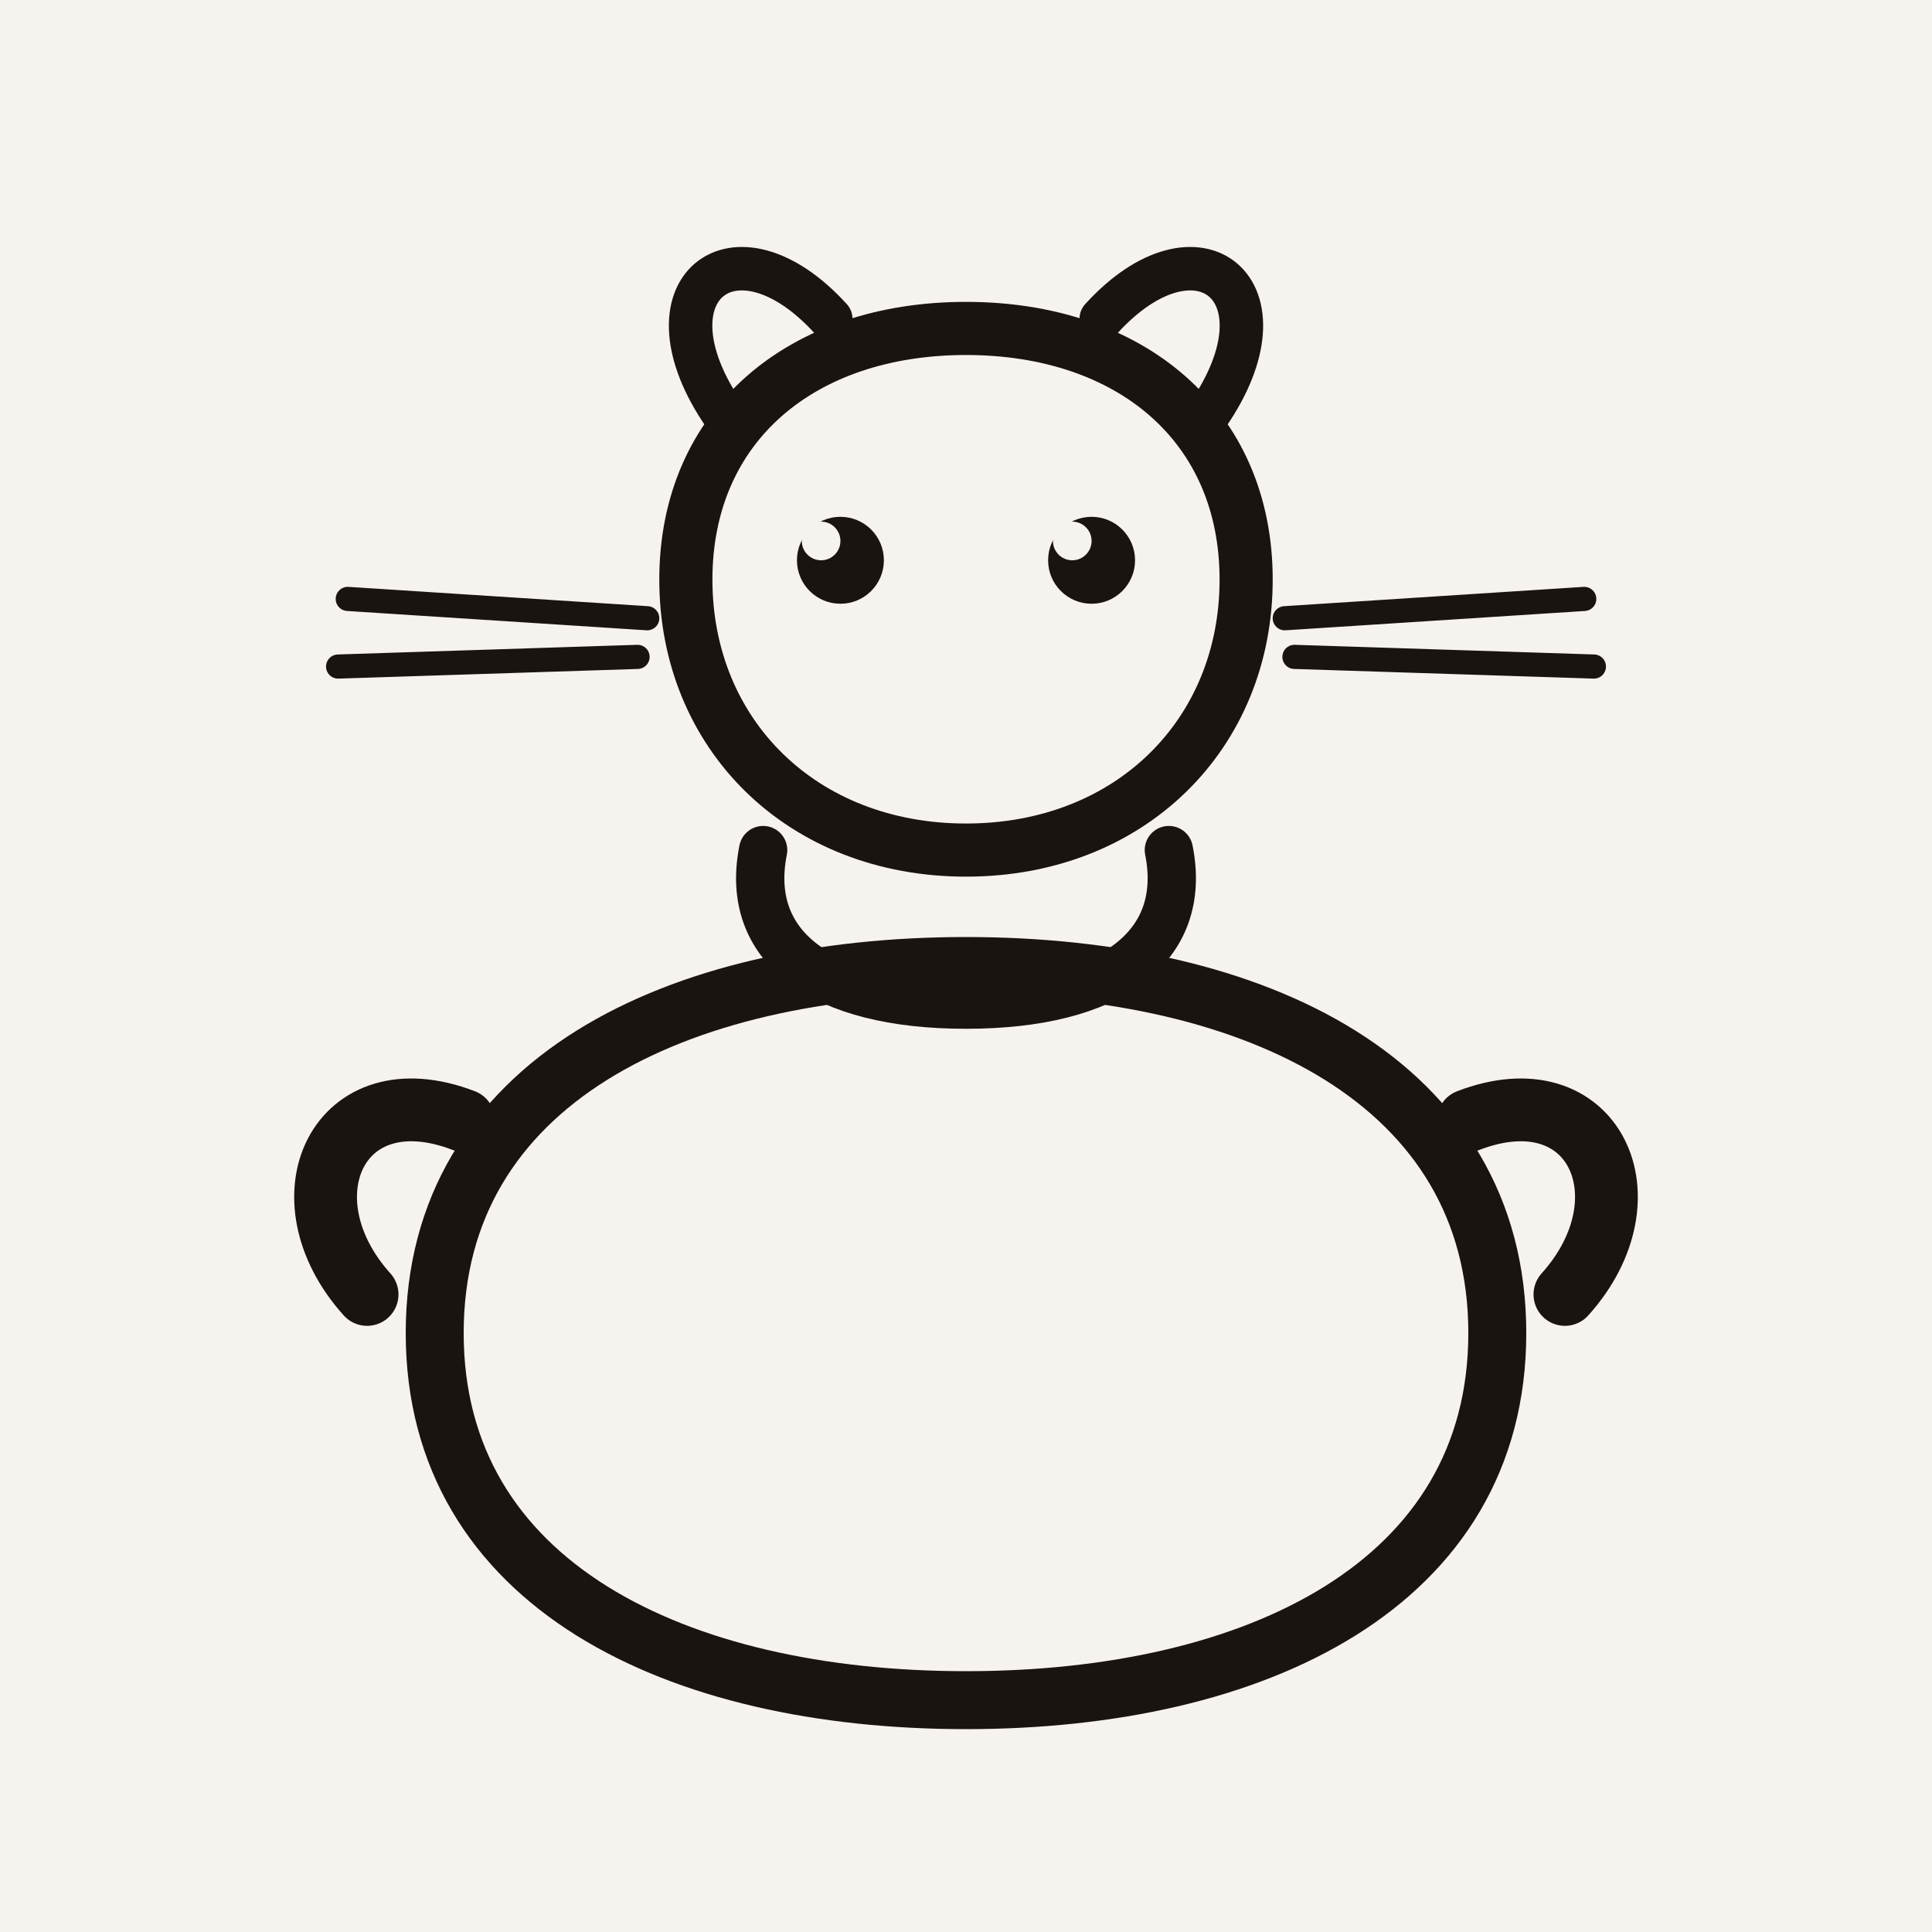
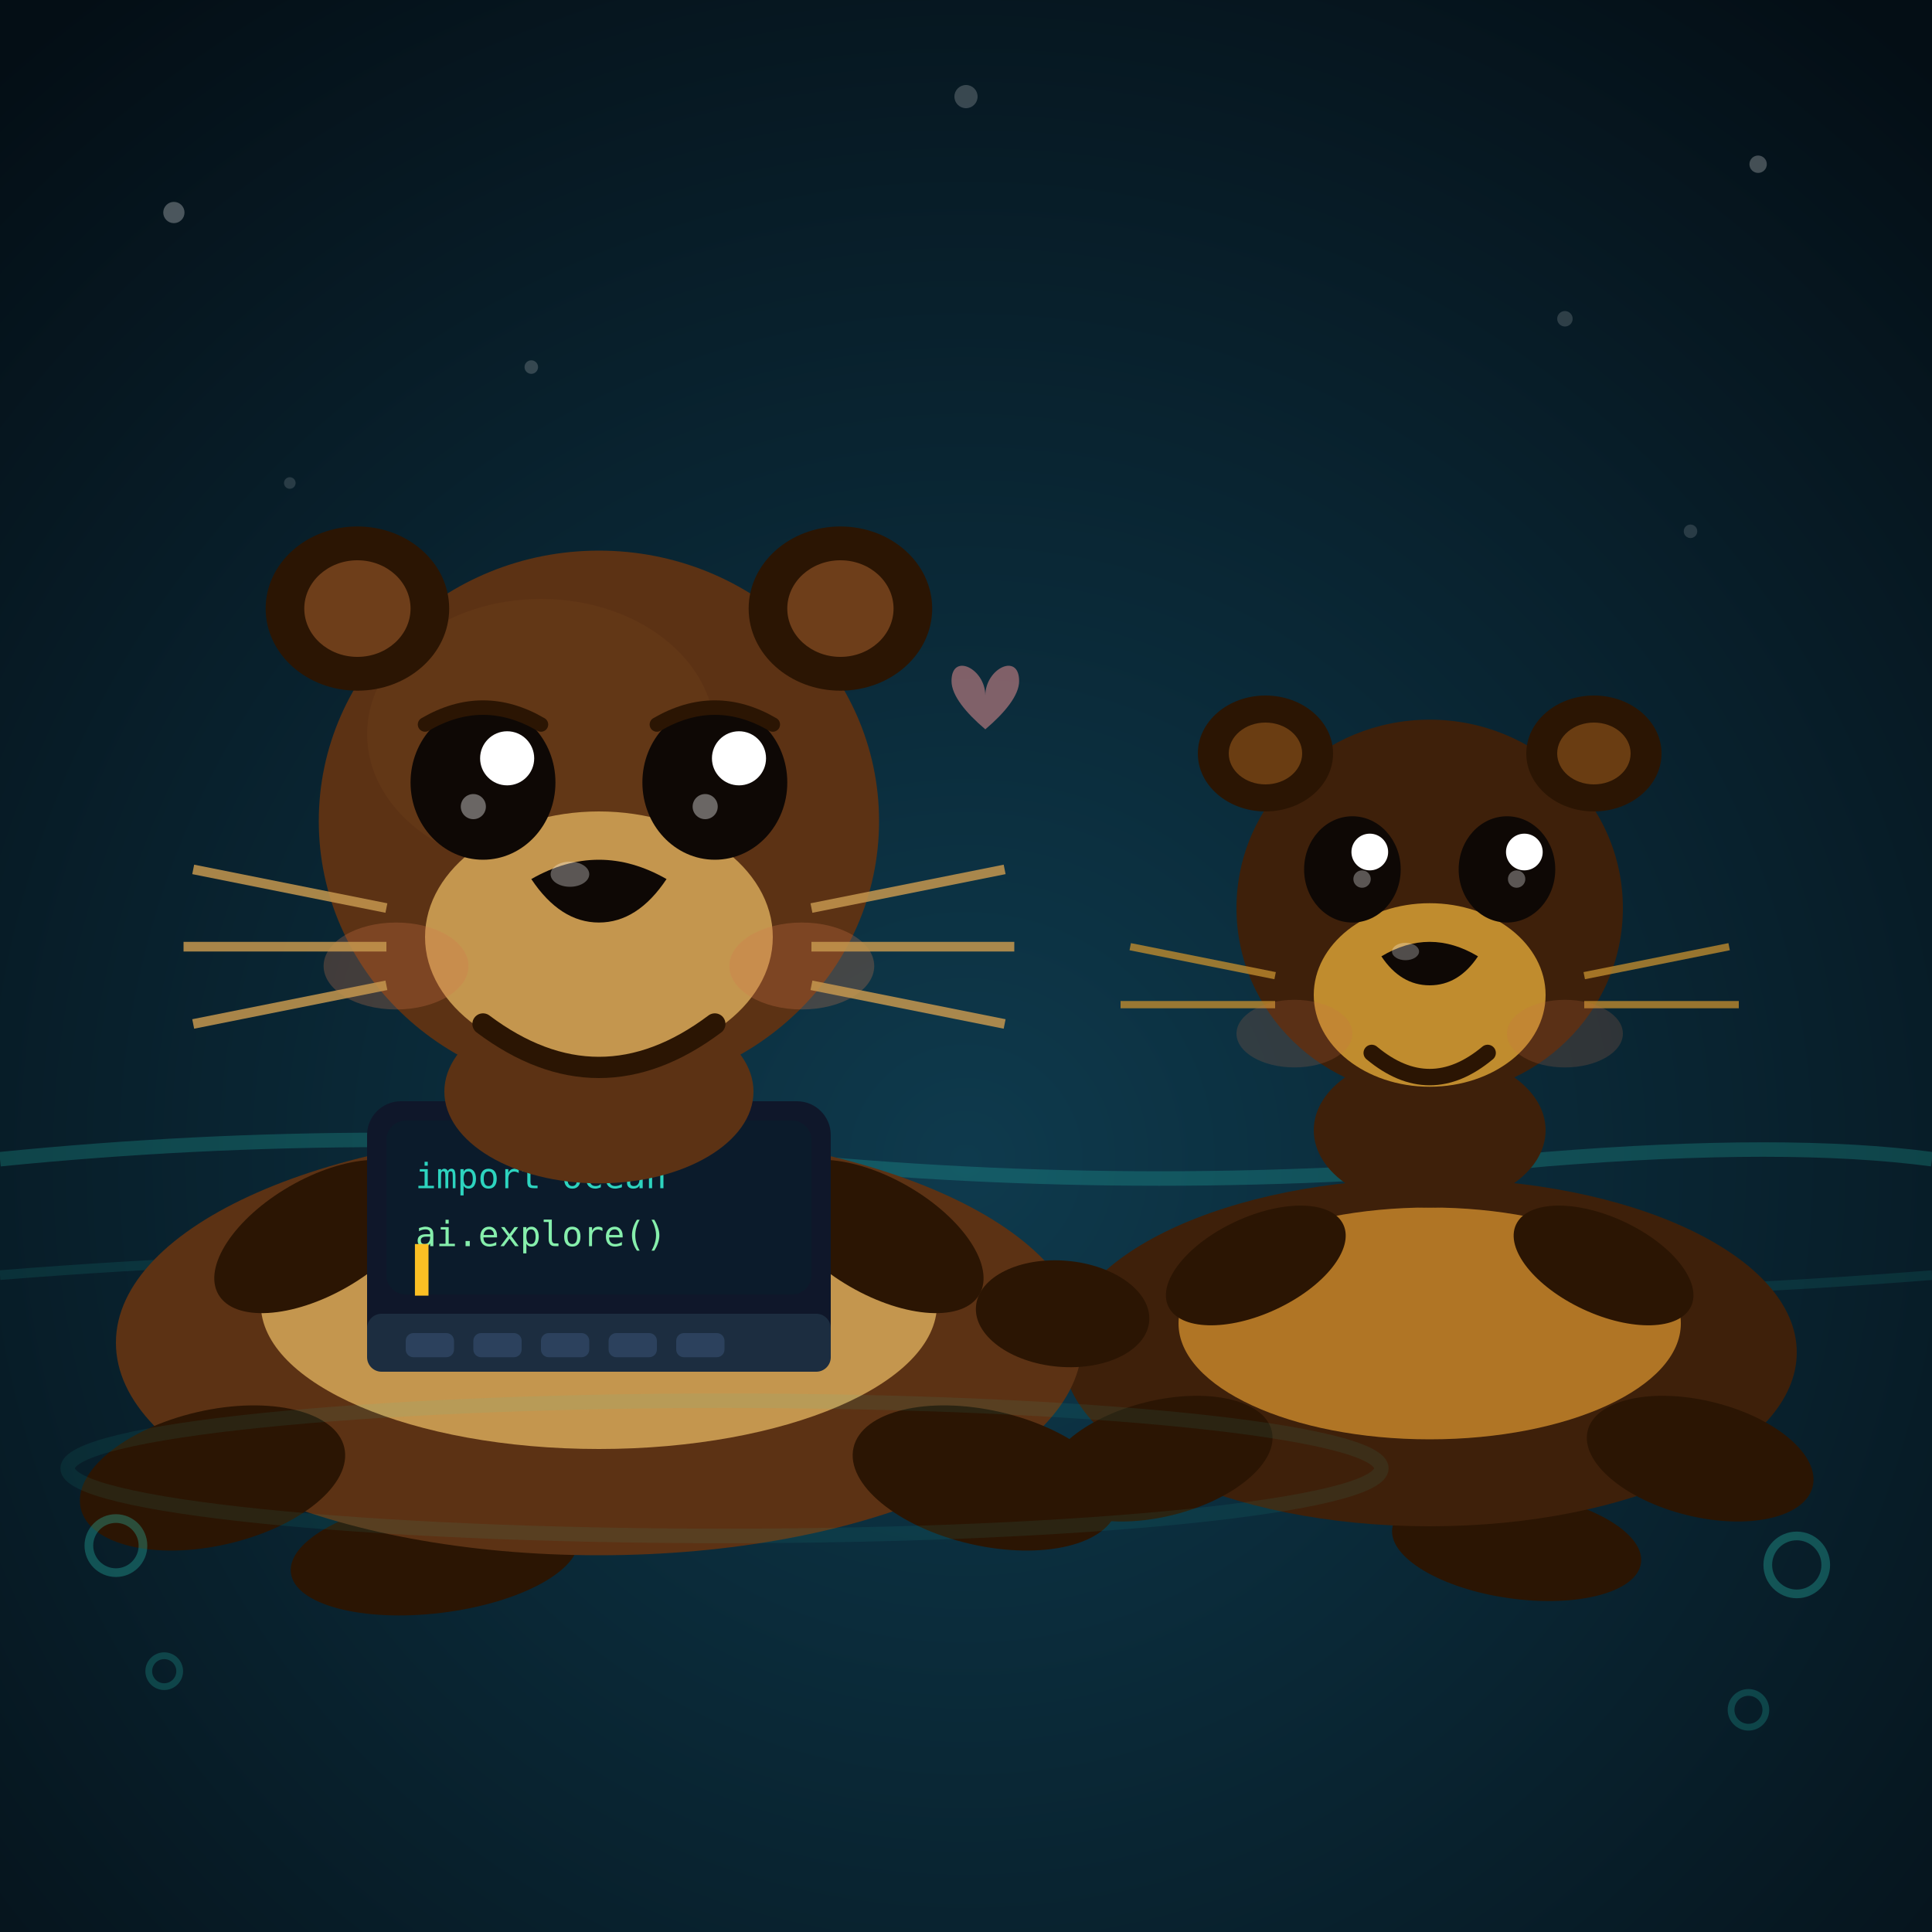
<svg xmlns="http://www.w3.org/2000/svg" viewBox="0 0 200 200">
-   <rect width="200" height="200" fill="#f6f3ee" />
-   <g fill="none" stroke="#1a1410" stroke-linecap="round" stroke-linejoin="round">
-     <path stroke-width="6" d="M 45 138          C 45 112 70 100 100 100          C 130 100 155 112 155 138          C 155 164 130 176 100 176          C 70 176 45 164 45 138 Z" />
-     <path stroke-width="5" d="M 79 88 C 77 98 85 104 100 104 C 115 104 123 98 121 88" />
-     <path stroke-width="5.5" d="M 100 34          C 117 34 129 44 129 60          C 129 76 117 88 100 88          C 83 88 71 76 71 60          C 71 44 83 34 100 34 Z" />
-     <path stroke-width="4.5" d="M 75 43 C 66 30 76 22 86 33" />
-     <path stroke-width="4.5" d="M 125 43 C 134 30 124 22 114 33" />
-     <path stroke-width="6.5" d="M 48 116 C 35 111 29 124 38 134" />
-     <path stroke-width="6.5" d="M 152 116 C 165 111 171 124 162 134" />
-     <line x1="36" y1="62" x2="67" y2="64" stroke-width="2.5" />
-     <line x1="35" y1="69" x2="66" y2="68" stroke-width="2.5" />
-     <line x1="133" y1="64" x2="164" y2="62" stroke-width="2.5" />
-     <line x1="134" y1="68" x2="165" y2="69" stroke-width="2.5" />
-     <path stroke-width="3.5" d="M 92 74 C 100 79 108 74" />
-   </g>
-   <circle cx="87" cy="58" r="4.5" fill="#1a1410" />
-   <circle cx="113" cy="58" r="4.5" fill="#1a1410" />
-   <circle cx="85" cy="56" r="2" fill="#f6f3ee" />
-   <circle cx="111" cy="56" r="2" fill="#f6f3ee" />
+   <defs>
+     <radialGradient id="waterBg" cx="50%" cy="60%" r="75%">
+       <stop offset="0%" stop-color="#0e3a4d" />
+       <stop offset="100%" stop-color="#040e15" />
+     </radialGradient>
+   </defs>
+   <rect width="200" height="200" fill="url(#waterBg)" />
+   <circle cx="18" cy="22" r="1.1" fill="rgba(255,255,255,0.28)" />
+   <circle cx="182" cy="17" r="0.9" fill="rgba(255,255,255,0.25)" />
+   <circle cx="100" cy="10" r="1.2" fill="rgba(255,255,255,0.2)" />
+   <circle cx="55" cy="38" r="0.7" fill="rgba(255,255,255,0.18)" />
+   <circle cx="162" cy="33" r="0.8" fill="rgba(255,255,255,0.16)" />
+   <circle cx="30" cy="50" r="0.6" fill="rgba(255,255,255,0.14)" />
+   <circle cx="175" cy="55" r="0.7" fill="rgba(255,255,255,0.14)" />
+   <path d="M0 120 Q40 116 80 120 Q120 124 160 120 Q185 118 200 120" fill="none" stroke="rgba(45,212,191,0.22)" stroke-width="1.5" />
+   <path d="M0 132 Q50 128 100 132 Q150 136 200 132" fill="none" stroke="rgba(45,212,191,0.11)" stroke-width="1" />
+   <ellipse cx="157" cy="160" rx="13" ry="5.5" fill="#2b1503" transform="rotate(8,157,160)" />
+   <ellipse cx="148" cy="140" rx="38" ry="18" fill="#3e200a" />
+   <ellipse cx="148" cy="137" rx="26" ry="12" fill="#b07525" />
+   <ellipse cx="120" cy="151" rx="12" ry="6" fill="#2b1503" transform="rotate(-14,120,151)" />
+   <ellipse cx="176" cy="151" rx="12" ry="6" fill="#2b1503" transform="rotate(14,176,151)" />
+   <ellipse cx="130" cy="131" rx="10" ry="5" fill="#2b1503" transform="rotate(-25,130,131)" />
+   <ellipse cx="166" cy="131" rx="10" ry="5" fill="#2b1503" transform="rotate(25,166,131)" />
+   <ellipse cx="148" cy="117" rx="12" ry="8" fill="#3e200a" />
+   <ellipse cx="148" cy="94" rx="20" ry="19.5" fill="#3e200a" />
+   <ellipse cx="148" cy="103" rx="12" ry="9.5" fill="#c08c2e" />
+   <path d="M143 99 Q148 96 153 99 Q151 102 148 102 Q145 102 143 99Z" fill="#0e0805" />
+   <ellipse cx="145.5" cy="98.5" rx="1.4" ry="0.9" fill="rgba(255,255,255,0.28)" />
+   <ellipse cx="131" cy="78" rx="7" ry="6" fill="#2b1503" />
+   <ellipse cx="131" cy="78" rx="3.8" ry="3.2" fill="#6a3d12" />
+   <ellipse cx="165" cy="78" rx="7" ry="6" fill="#2b1503" />
+   <ellipse cx="165" cy="78" rx="3.8" ry="3.2" fill="#6a3d12" />
+   <ellipse cx="140" cy="90" rx="5" ry="5.5" fill="#0e0805" />
+   <ellipse cx="156" cy="90" rx="5" ry="5.5" fill="#0e0805" />
+   <circle cx="141.8" cy="88.2" r="1.9" fill="white" />
+   <circle cx="157.8" cy="88.2" r="1.9" fill="white" />
+   <circle cx="141" cy="91" r="0.9" fill="rgba(255,255,255,0.32)" />
+   <circle cx="157" cy="91" r="0.9" fill="rgba(255,255,255,0.32)" />
+   <path d="M142 109 Q148 114 154 109" fill="none" stroke="#2b1503" stroke-width="1.7" stroke-linecap="round" />
+   <line x1="132" y1="101" x2="117" y2="98" stroke="#c08c2e" stroke-width="0.75" opacity="0.78" />
+   <line x1="132" y1="104" x2="116" y2="104" stroke="#c08c2e" stroke-width="0.75" opacity="0.78" />
+   <line x1="164" y1="101" x2="179" y2="98" stroke="#c08c2e" stroke-width="0.75" opacity="0.78" />
+   <line x1="164" y1="104" x2="180" y2="104" stroke="#c08c2e" stroke-width="0.75" opacity="0.78" />
+   <ellipse cx="134" cy="107" rx="6" ry="3.5" fill="rgba(200,110,70,0.2)" />
+   <ellipse cx="162" cy="107" rx="6" ry="3.5" fill="rgba(200,110,70,0.2)" />
+   <ellipse cx="45" cy="161" rx="15" ry="6" fill="#2b1503" transform="rotate(-7,45,161)" />
+   <ellipse cx="62" cy="139" rx="50" ry="22" fill="#5c3214" />
+   <ellipse cx="62" cy="135" rx="35" ry="15" fill="#c4964e" />
+   <ellipse cx="22" cy="153" rx="14" ry="7" fill="#2b1503" transform="rotate(-13,22,153)" />
+   <ellipse cx="102" cy="153" rx="14" ry="7" fill="#2b1503" transform="rotate(13,102,153)" />
+   <ellipse cx="33" cy="128" rx="12" ry="6" fill="#2b1503" transform="rotate(-30,33,128)" />
+   <ellipse cx="91" cy="128" rx="12" ry="6" fill="#2b1503" transform="rotate(30,91,128)" />
+   <rect x="38" y="114" width="48" height="28" rx="3.5" fill="#0f172a" />
+   <rect x="40" y="116" width="44" height="18" rx="2" fill="#0b1b2b" />
+   <text x="43" y="123" font-family="monospace" font-size="3.6" fill="#2dd4bf">import ocean</text>
+   <text x="43" y="129" font-family="monospace" font-size="3.6" fill="#86efac">ai.explore()</text>
+   <text x="43" y="133" font-family="monospace" font-size="4.5" fill="#fbbf24">▌</text>
+   <rect x="38" y="136" width="48" height="6" rx="1.5" fill="#1c2d40" />
+   <rect x="42" y="138" width="5" height="2.5" rx="0.8" fill="#2d4460" opacity="0.9" />
+   <rect x="49" y="138" width="5" height="2.5" rx="0.8" fill="#2d4460" opacity="0.9" />
+   <rect x="56" y="138" width="5" height="2.5" rx="0.8" fill="#2d4460" opacity="0.9" />
+   <rect x="63" y="138" width="5" height="2.5" rx="0.8" fill="#2d4460" opacity="0.9" />
+   <rect x="70" y="138" width="5" height="2.5" rx="0.8" fill="#2d4460" opacity="0.9" />
+   <ellipse cx="62" cy="113" rx="16" ry="9.5" fill="#5c3214" />
+   <ellipse cx="62" cy="85" rx="29" ry="28" fill="#5c3214" />
+   <ellipse cx="56" cy="76" rx="18" ry="14" fill="#6e3e1a" opacity="0.35" />
+   <ellipse cx="62" cy="97" rx="18" ry="13" fill="#c4964e" />
+   <path d="M55 91 Q62 87 69 91 Q66 95.5 62 95.5 Q58 95.5 55 91Z" fill="#0e0805" />
+   <ellipse cx="59" cy="90.5" rx="2" ry="1.3" fill="rgba(255,255,255,0.32)" />
+   <ellipse cx="37" cy="63" rx="9.5" ry="8.5" fill="#2b1503" />
+   <ellipse cx="37" cy="63" rx="5.5" ry="5" fill="#6e3e1a" />
+   <ellipse cx="87" cy="63" rx="9.5" ry="8.5" fill="#2b1503" />
+   <ellipse cx="87" cy="63" rx="5.5" ry="5" fill="#6e3e1a" />
+   <ellipse cx="50" cy="81" rx="7.5" ry="8" fill="#0e0805" />
+   <ellipse cx="74" cy="81" rx="7.5" ry="8" fill="#0e0805" />
+   <circle cx="52.5" cy="78.5" r="2.8" fill="white" />
+   <circle cx="49" cy="83.5" r="1.3" fill="rgba(255,255,255,0.38)" />
+   <circle cx="76.5" cy="78.5" r="2.8" fill="white" />
+   <circle cx="73" cy="83.5" r="1.3" fill="rgba(255,255,255,0.38)" />
+   <path d="M44 75 Q50 71.5 56 75" fill="none" stroke="#2b1503" stroke-width="1.5" stroke-linecap="round" />
+   <path d="M68 75 Q74 71.5 80 75" fill="none" stroke="#2b1503" stroke-width="1.5" stroke-linecap="round" />
+   <path d="M50 106 Q62 115 74 106" fill="none" stroke="#2b1503" stroke-width="2.2" stroke-linecap="round" />
+   <ellipse cx="41" cy="100" rx="7.5" ry="4.5" fill="rgba(210,120,75,0.28)" />
+   <ellipse cx="83" cy="100" rx="7.5" ry="4.5" fill="rgba(210,120,75,0.28)" />
+   <line x1="40" y1="94" x2="20" y2="90" stroke="#c4964e" stroke-width="1" opacity="0.85" />
+   <line x1="40" y1="98" x2="19" y2="98" stroke="#c4964e" stroke-width="1" opacity="0.85" />
+   <line x1="40" y1="102" x2="20" y2="106" stroke="#c4964e" stroke-width="1" opacity="0.85" />
+   <line x1="84" y1="94" x2="104" y2="90" stroke="#c4964e" stroke-width="1" opacity="0.85" />
+   <line x1="84" y1="98" x2="105" y2="98" stroke="#c4964e" stroke-width="1" opacity="0.85" />
+   <line x1="84" y1="102" x2="104" y2="106" stroke="#c4964e" stroke-width="1" opacity="0.85" />
+   <ellipse cx="110" cy="136" rx="9" ry="5.5" fill="#2b1503" transform="rotate(5,110,136)" />
+   <path d="M102 72 C102 69.2 98.5 67.5 98.5 70.5 C98.5 72 100 73.8 102 75.5 C104 73.8 105.5 72 105.5 70.5 C105.5 67.5 102 69.2 102 72Z" fill="rgba(255,155,155,0.48)" />
+   <ellipse cx="75" cy="152" rx="68" ry="7" fill="none" stroke="rgba(45,212,191,0.08)" stroke-width="1.5" />
+   <circle cx="12" cy="160" r="2.8" fill="none" stroke="rgba(45,212,191,0.3)" stroke-width="0.9" />
+   <circle cx="17" cy="173" r="1.6" fill="none" stroke="rgba(45,212,191,0.22)" stroke-width="0.7" />
+   <circle cx="186" cy="162" r="3" fill="none" stroke="rgba(45,212,191,0.3)" stroke-width="0.9" />
+   <circle cx="181" cy="177" r="1.8" fill="none" stroke="rgba(45,212,191,0.22)" stroke-width="0.7" />
</svg>
